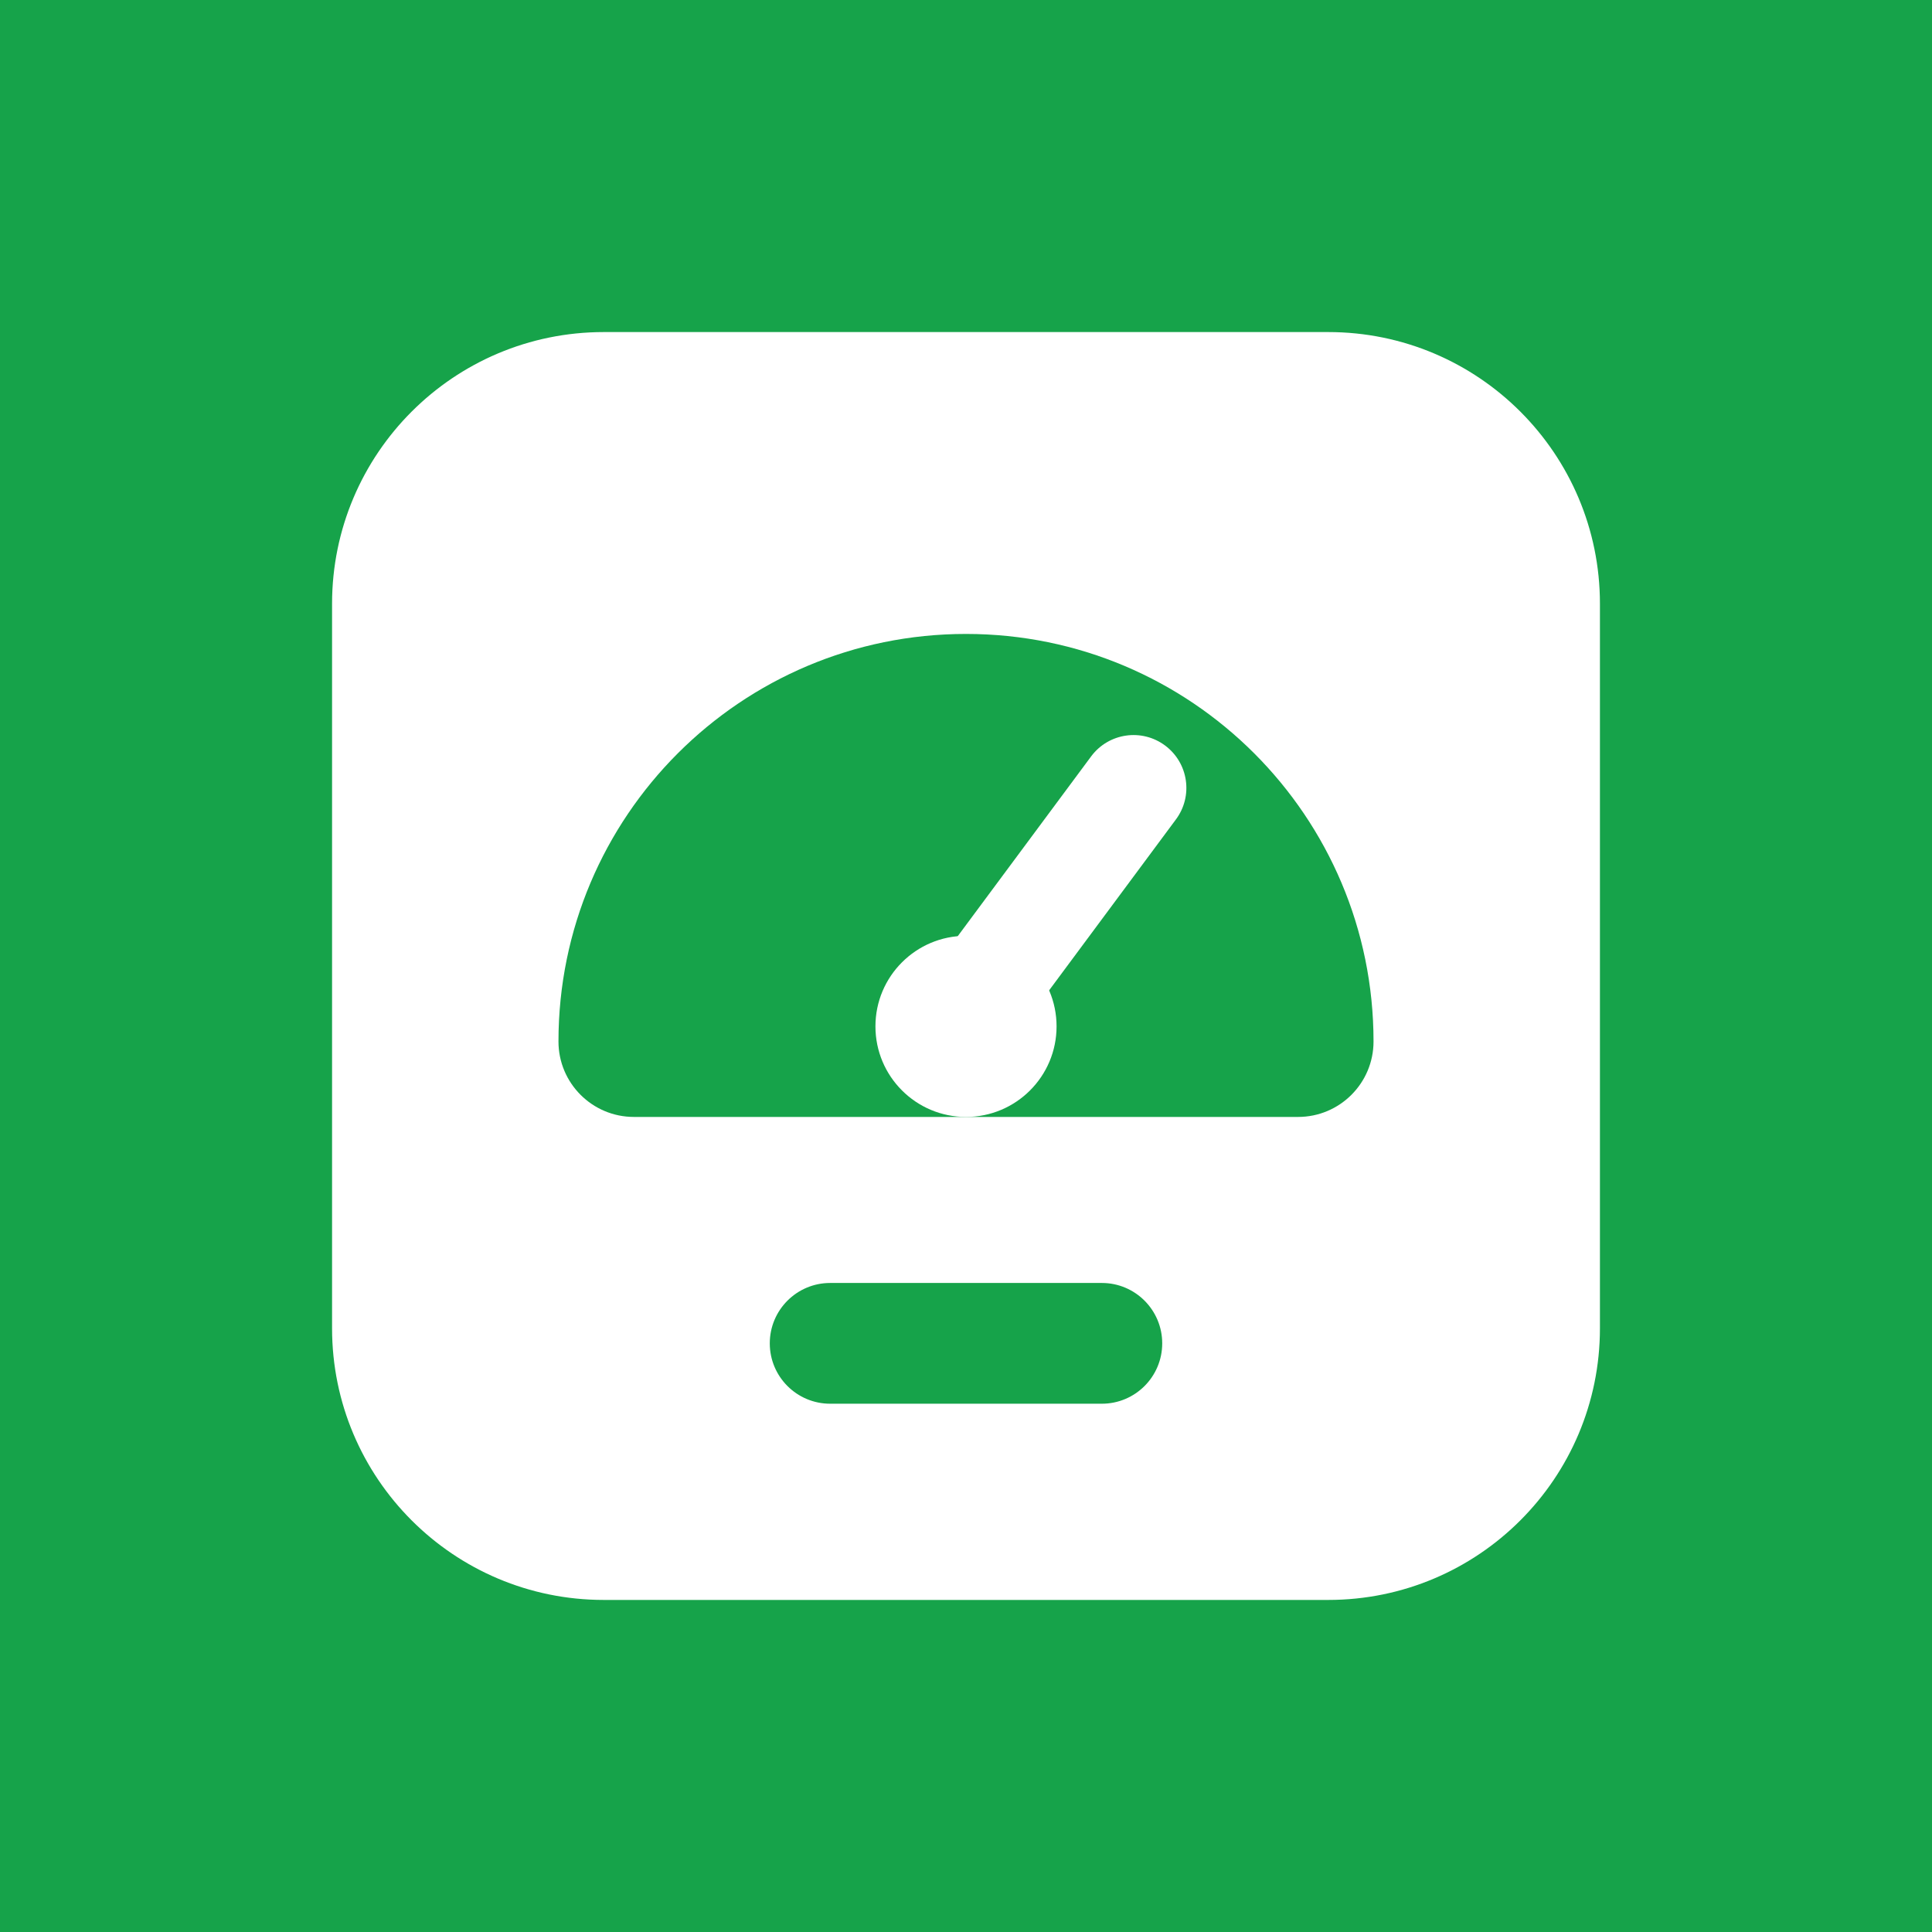
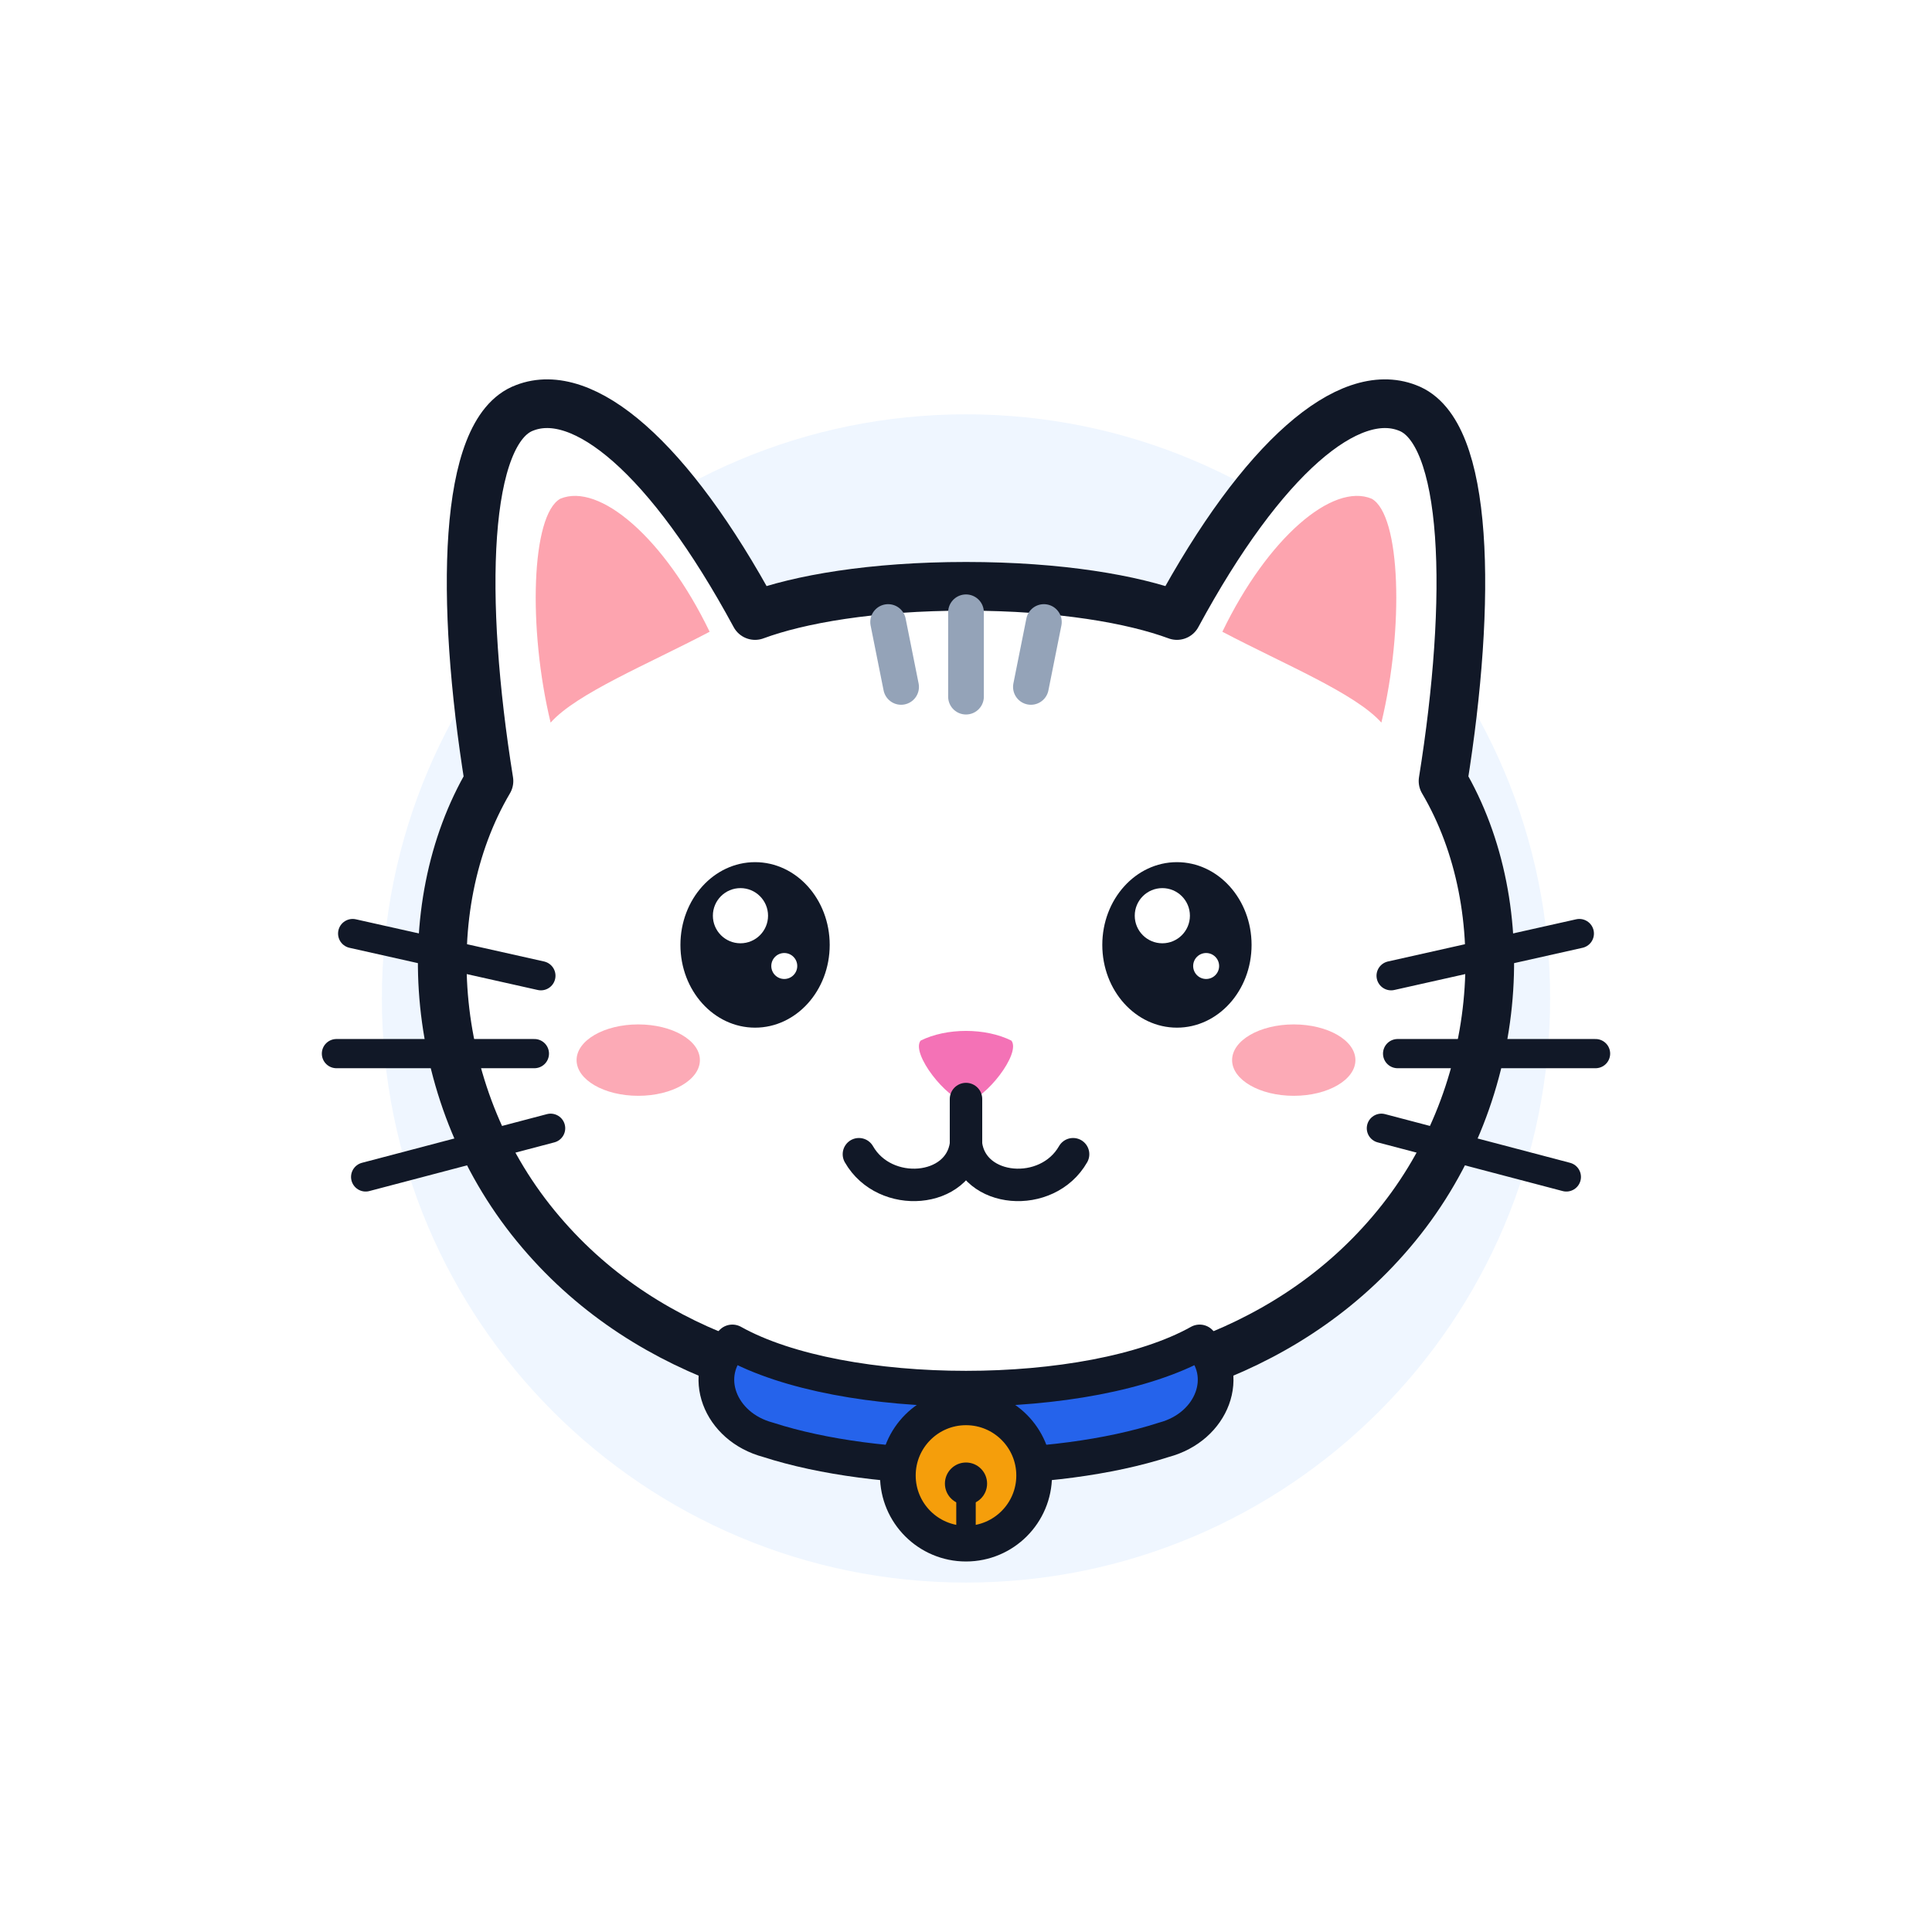
- <svg xmlns="http://www.w3.org/2000/svg" viewBox="0 0 256 256">
-   <rect width="256" height="256" fill="#16A34A" />
-   <path fill="#FFFFFF" fill-rule="evenodd" d="     M 80 44     H 176     A 36 36 0 0 1 212 80     V 176     A 36 36 0 0 1 176 212     H 80     A 36 36 0 0 1 44 176     V 80     A 36 36 0 0 1 80 44     Z     M 74 138     A 54 54 0 0 1 182 138     A 10 10 0 0 1 172 148     H 84     A 10 10 0 0 1 74 138     Z     M 102 178     A 8 8 0 0 1 110 170     H 146     A 8 8 0 0 1 146 186     H 110     A 8 8 0 0 1 102 178     Z   " />
-   <path fill="#FFFFFF" d="     M 121.6 131.2     L 144.6 100.2     A 7 7 0 0 1 155.8 108.6     L 132.8 139.6     A 7 7 0 0 1 121.6 131.2     Z   " />
-   <circle cx="128" cy="136" r="12" fill="#FFFFFF" />
+ <svg xmlns="http://www.w3.org/2000/svg" viewBox="0 0 1024 1024">
+   <rect width="1024" height="1024" fill="#FFFFFF" />
+   <g transform="translate(71.68, 71.68) scale(0.86)">
+     <circle cx="512" cy="532" r="360" fill="#EFF6FF" />
+     <path d="M512 278 C570 278 615 286 642 296 C695 198 748 154 784 168 C822 182 824 286 806 398 C852 476 844 594 774 676 C706 756 604 780 512 780 C420 780 318 756 250 676 C180 594 172 476 218 398 C200 286 202 182 240 168 C276 154 329 198 382 296 C409 286 454 278 512 278 Z" fill="#FFFFFF" stroke="#111827" stroke-width="30" stroke-linejoin="round" />
+     <path d="M262 224 C286 214 326 248 354 306 C316 326 272 344 256 362 C242 304 244 234 262 224 Z" fill="#FDA4AF" />
+     <path d="M762 224 C738 214 698 248 670 306 C708 326 752 344 768 362 C782 304 780 234 762 224 Z" fill="#FDA4AF" />
+     <line x1="512" y1="294" x2="512" y2="346" stroke="#94A3B8" stroke-width="22" stroke-linecap="round" />
+     <line x1="464" y1="300" x2="472" y2="340" stroke="#94A3B8" stroke-width="22" stroke-linecap="round" />
+     <line x1="560" y1="300" x2="552" y2="340" stroke="#94A3B8" stroke-width="22" stroke-linecap="round" />
+     <ellipse cx="310" cy="570" rx="38" ry="22" fill="#FB7185" fill-opacity="0.59" />
+     <ellipse cx="714" cy="570" rx="38" ry="22" fill="#FB7185" fill-opacity="0.59" />
+     <ellipse cx="382" cy="499" rx="46" ry="51" fill="#111827" />
+     <ellipse cx="642" cy="499" rx="46" ry="51" fill="#111827" />
+     <circle cx="373" cy="481" r="17" fill="#FFFFFF" />
+     <circle cx="633" cy="481" r="17" fill="#FFFFFF" />
+     <circle cx="400" cy="512" r="8" fill="#FFFFFF" />
+     <circle cx="660" cy="512" r="8" fill="#FFFFFF" />
+     <path d="M484 558 C500 550 524 550 540 558 C546 566 524 594 512 596 C500 594 478 566 484 558 Z" fill="#F472B6" />
+     <line x1="512" y1="594" x2="512" y2="622" stroke="#111827" stroke-width="20" stroke-linecap="round" />
+     <path d="M512 622 C508 652 462 656 446 628" fill="none" stroke="#111827" stroke-width="20" stroke-linecap="round" />
+     <path d="M512 622 C516 652 562 656 578 628" fill="none" stroke="#111827" stroke-width="20" stroke-linecap="round" />
+     <line x1="250" y1="518" x2="134" y2="492" stroke="#111827" stroke-width="18" stroke-linecap="round" />
+     <line x1="246" y1="566" x2="124" y2="566" stroke="#111827" stroke-width="18" stroke-linecap="round" />
+     <line x1="256" y1="612" x2="142" y2="642" stroke="#111827" stroke-width="18" stroke-linecap="round" />
+     <line x1="774" y1="518" x2="890" y2="492" stroke="#111827" stroke-width="18" stroke-linecap="round" />
+     <line x1="778" y1="566" x2="900" y2="566" stroke="#111827" stroke-width="18" stroke-linecap="round" />
+     <line x1="768" y1="612" x2="882" y2="642" stroke="#111827" stroke-width="18" stroke-linecap="round" />
+     <path d="M368 744 C436 782 588 782 656 744 C676 764 664 796 634 804 C566 826 458 826 390 804 C360 796 348 764 368 744 Z" fill="#2563EB" stroke="#111827" stroke-width="22" stroke-linejoin="round" />
+     <circle cx="512" cy="826" r="42" fill="#F59E0B" stroke="#111827" stroke-width="22" />
+     <circle cx="512" cy="831" r="13" fill="#111827" />
+     <line x1="512" y1="834" x2="512" y2="864" stroke="#111827" stroke-width="12" stroke-linecap="round" />
+   </g>
</svg>
